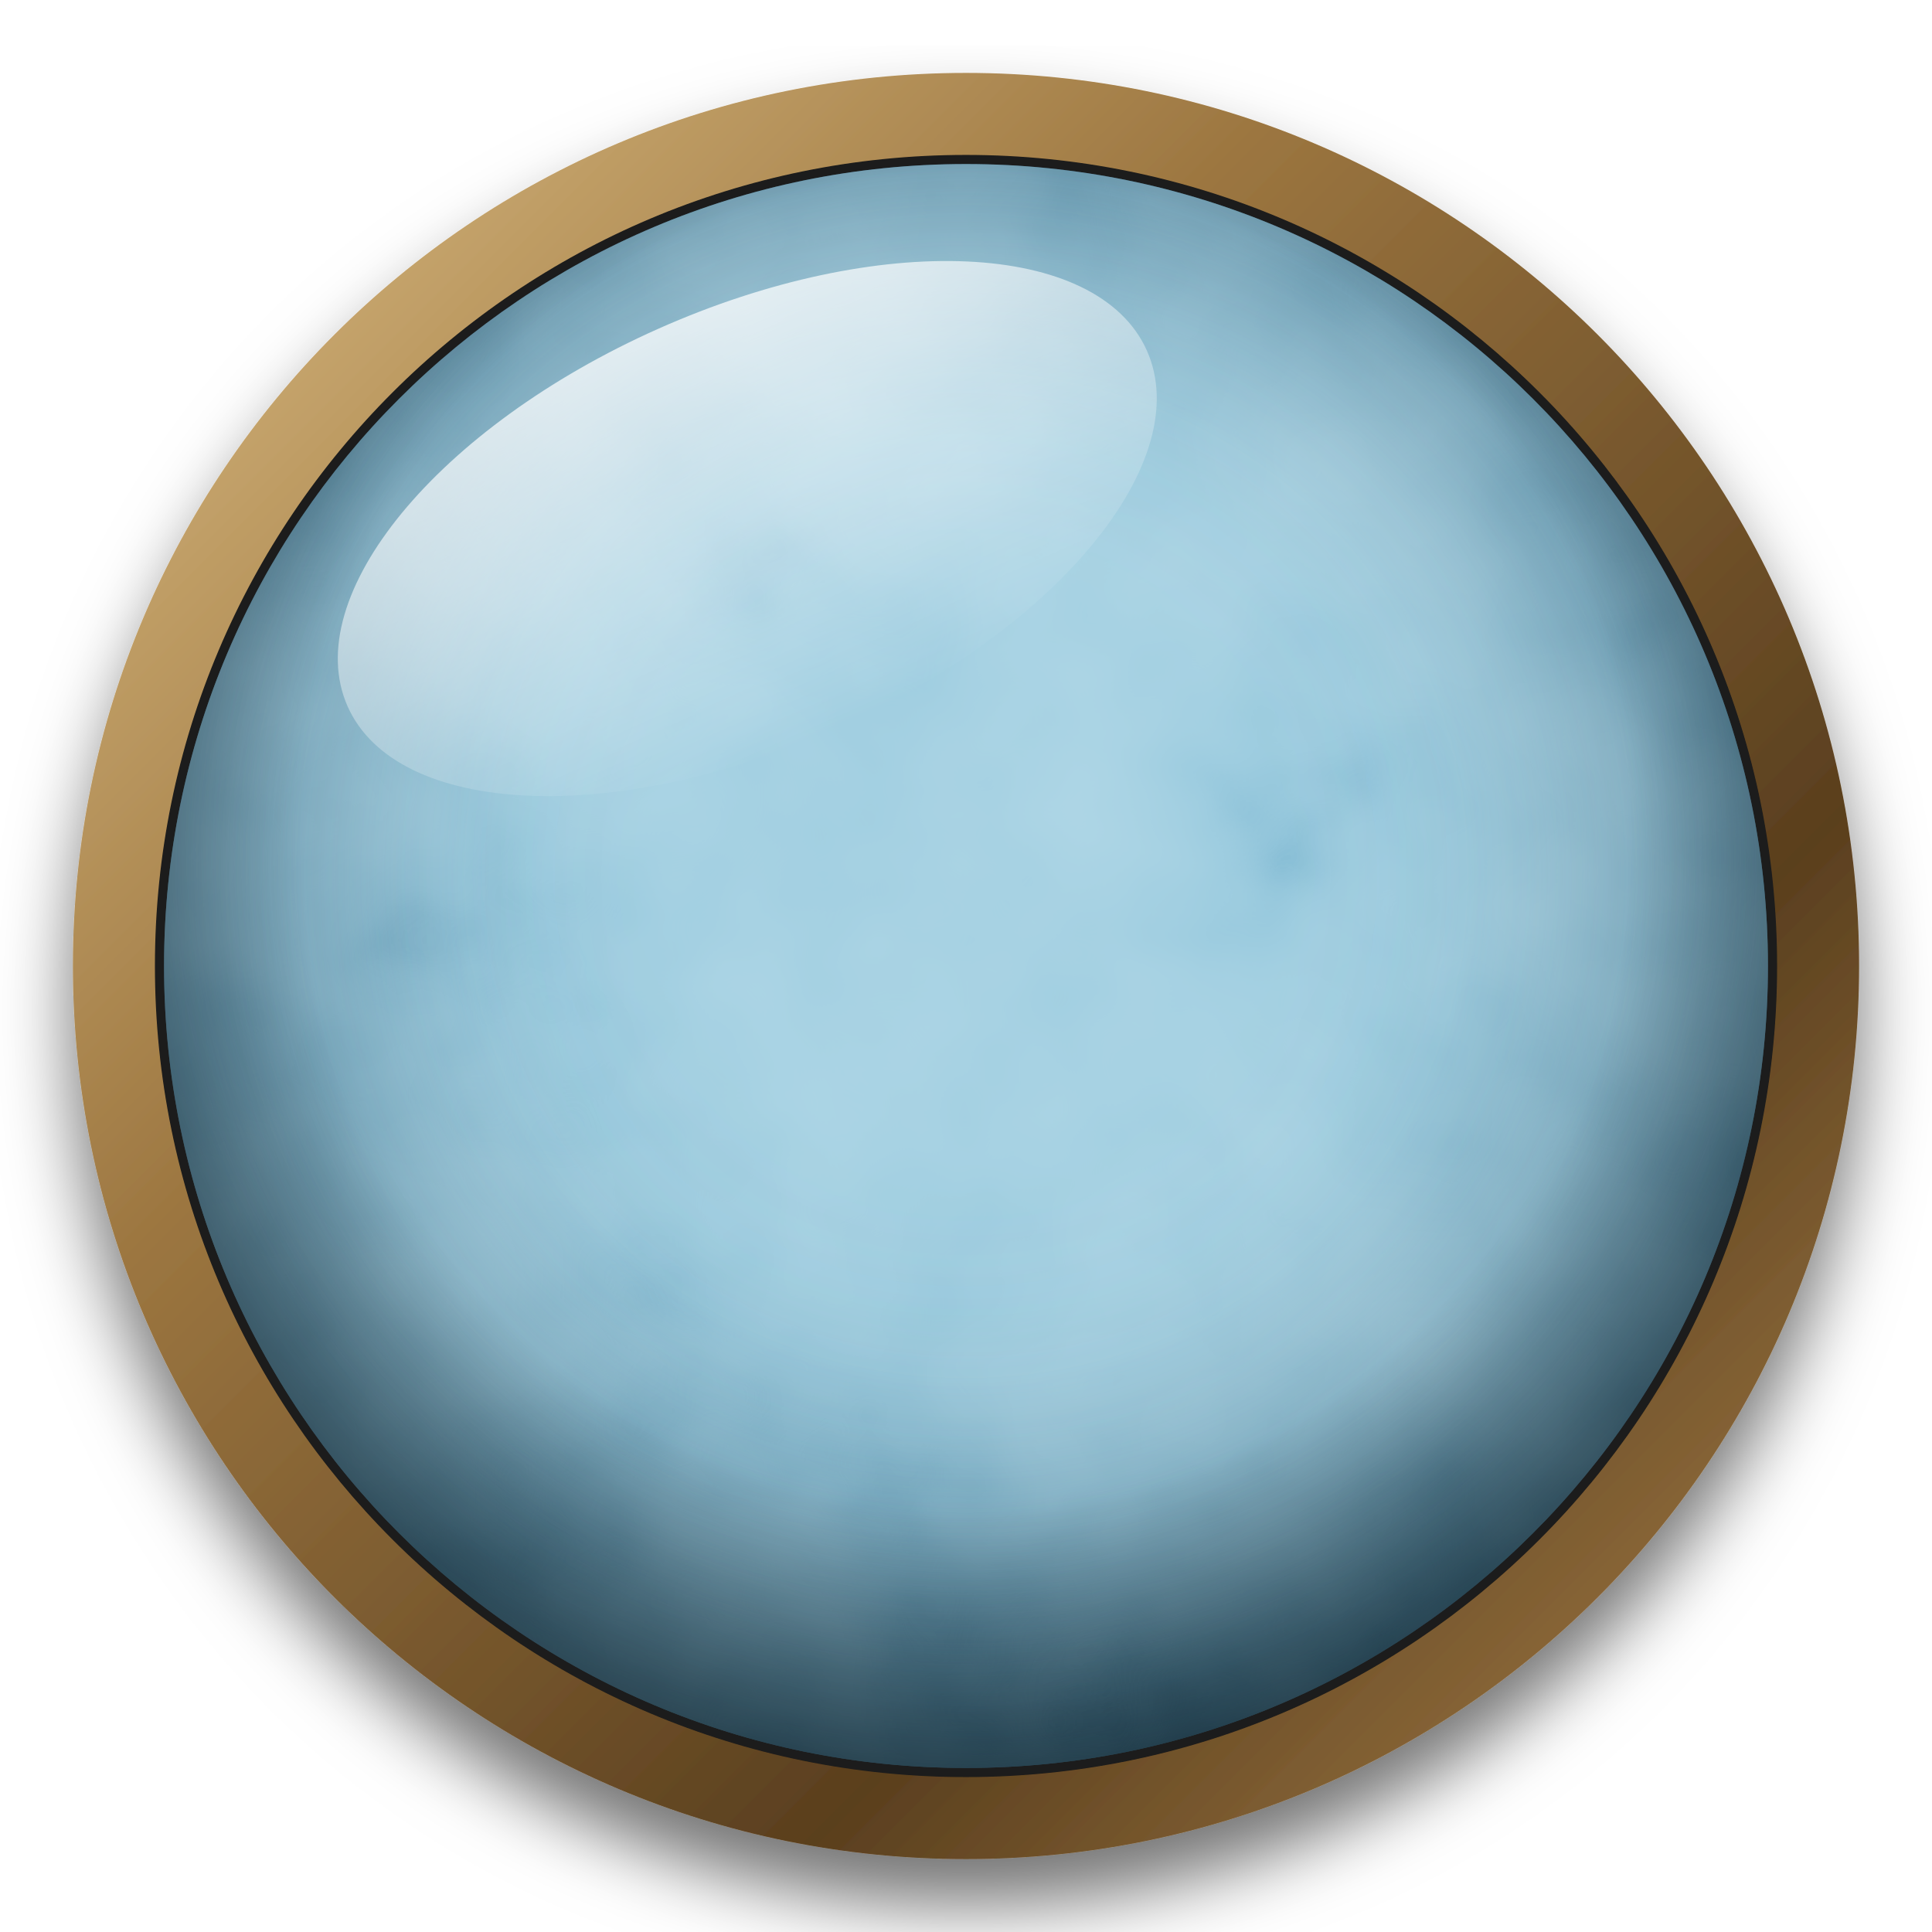
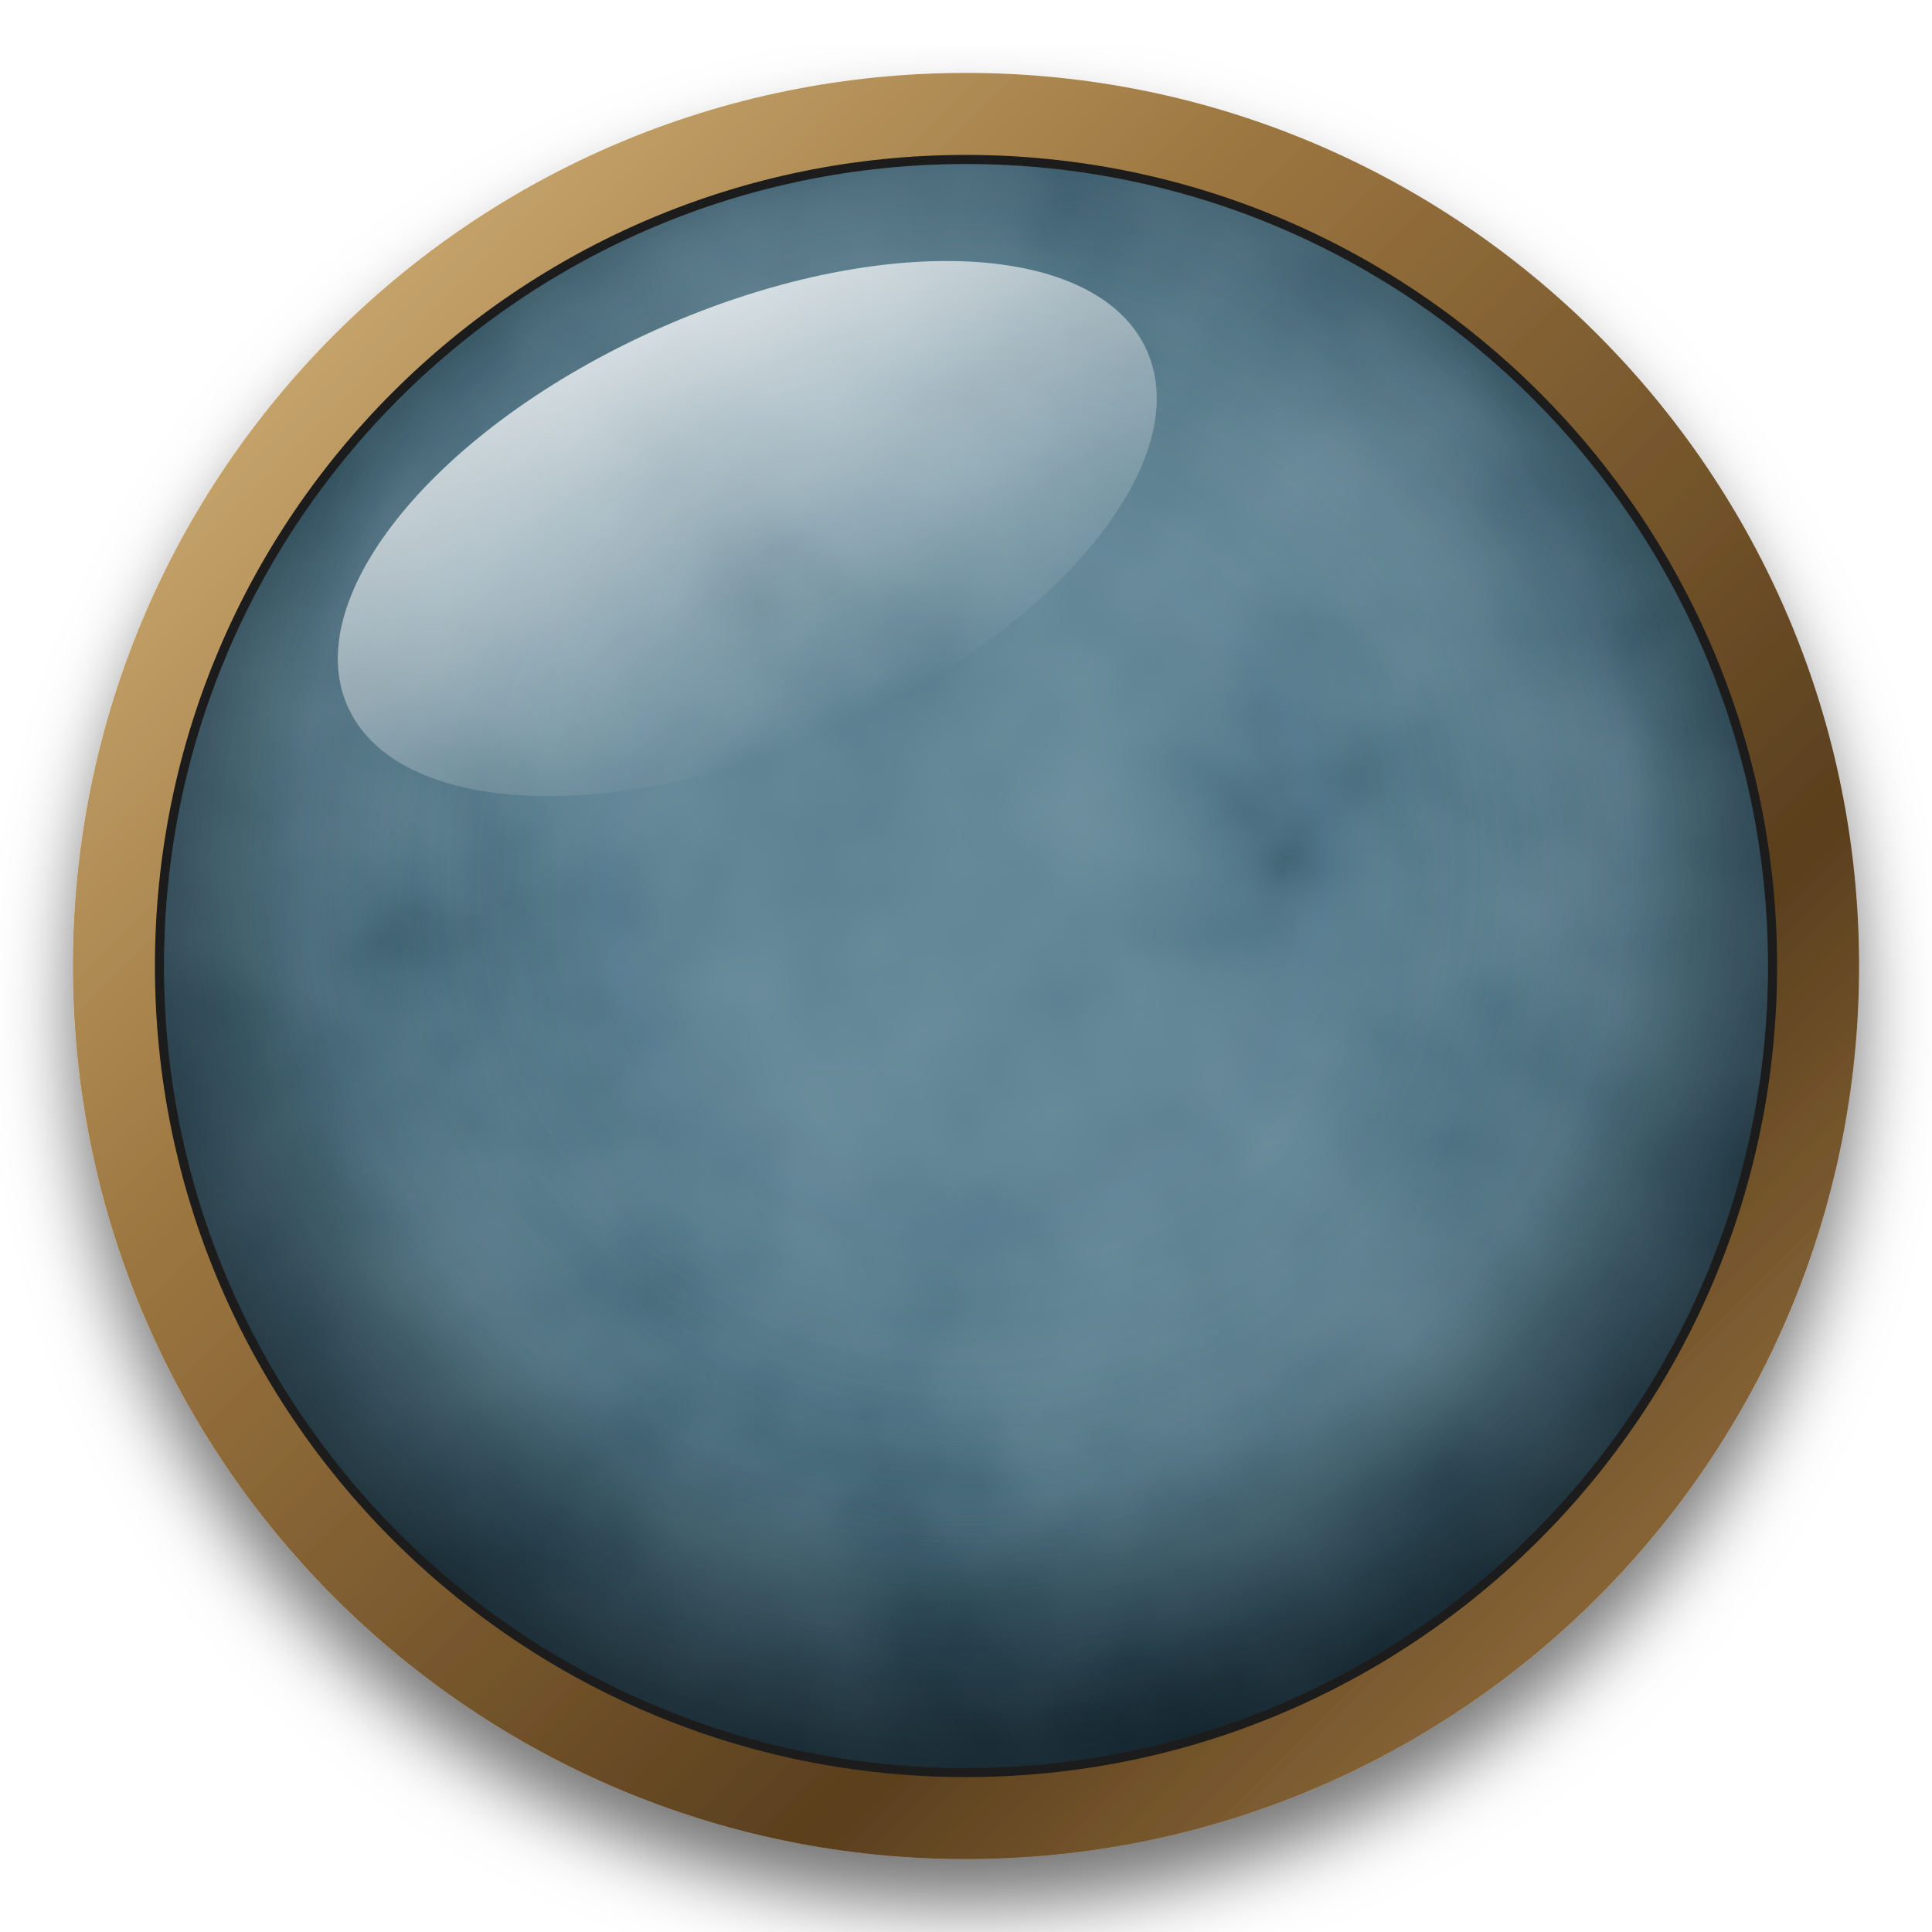
<svg xmlns="http://www.w3.org/2000/svg" viewBox="-3 -3 106 106">
  <defs>
    <linearGradient id="tk-bronze" x1="0" y1="0" x2="1" y2="1">
      <stop offset="0" stop-color="#e2c48a" />
      <stop offset=".35" stop-color="#9c7640" />
      <stop offset=".7" stop-color="#5a3f1e" />
      <stop offset="1" stop-color="#b48a4e" />
    </linearGradient>
    <linearGradient id="tk-gloss" x1="0" y1="0" x2="0" y2="1">
      <stop offset="0" stop-color="#fff" stop-opacity=".75" />
      <stop offset="1" stop-color="#fff" stop-opacity="0" />
    </linearGradient>
    <radialGradient id="tk-dome" cx=".5" cy=".42" r=".6">
      <stop offset=".7" stop-color="#000" stop-opacity="0" />
      <stop offset="1" stop-color="#000" stop-opacity=".45" />
    </radialGradient>
    <filter id="tk-mottle" x="0" y="0" width="100%" height="100%">
      <feTurbulence type="fractalNoise" baseFrequency=".05" numOctaves="4" seed="7" />
      <feColorMatrix type="matrix" values="1.6 0 0 0 -.3  1.6 0 0 0 -.3  1.6 0 0 0 -.3  0 0 0 0 1" />
    </filter>
    <filter id="tk-shadow" x="-20%" y="-20%" width="140%" height="150%">
      <feDropShadow dx="0" dy="2.5" stdDeviation="2" flood-color="#000" flood-opacity=".55" />
    </filter>
    <clipPath id="tk-face">
      <circle cx="50" cy="50" r="44" />
    </clipPath>
  </defs>
  <g filter="url(#tk-shadow)">
    <circle cx="50" cy="50" r="49" fill="url(#tk-bronze)" />
    <circle cx="50" cy="50" r="44.5" fill="#1a1a1a" />
  </g>
  <g clip-path="url(#tk-face)">
-     <rect width="100" height="100" fill="#2f5f78" />
-     <circle cx="50" cy="45" r="40" fill="#a9d8ea" opacity=".9" style="filter:blur(9px)" />
+     <rect width="100" height="100" fill="#1e3b4a" />
+     <circle cx="50" cy="45" r="40" fill="#5c8293" opacity=".9" style="filter:blur(9px)" />
    <rect width="100" height="100" filter="url(#tk-mottle)" opacity=".42" style="mix-blend-mode:soft-light" />
    <circle cx="50" cy="50" r="44" fill="url(#tk-dome)" />
  </g>
  <ellipse cx="38" cy="26" rx="24" ry="12" fill="url(#tk-gloss)" transform="rotate(-24 38 26)" />
</svg>
